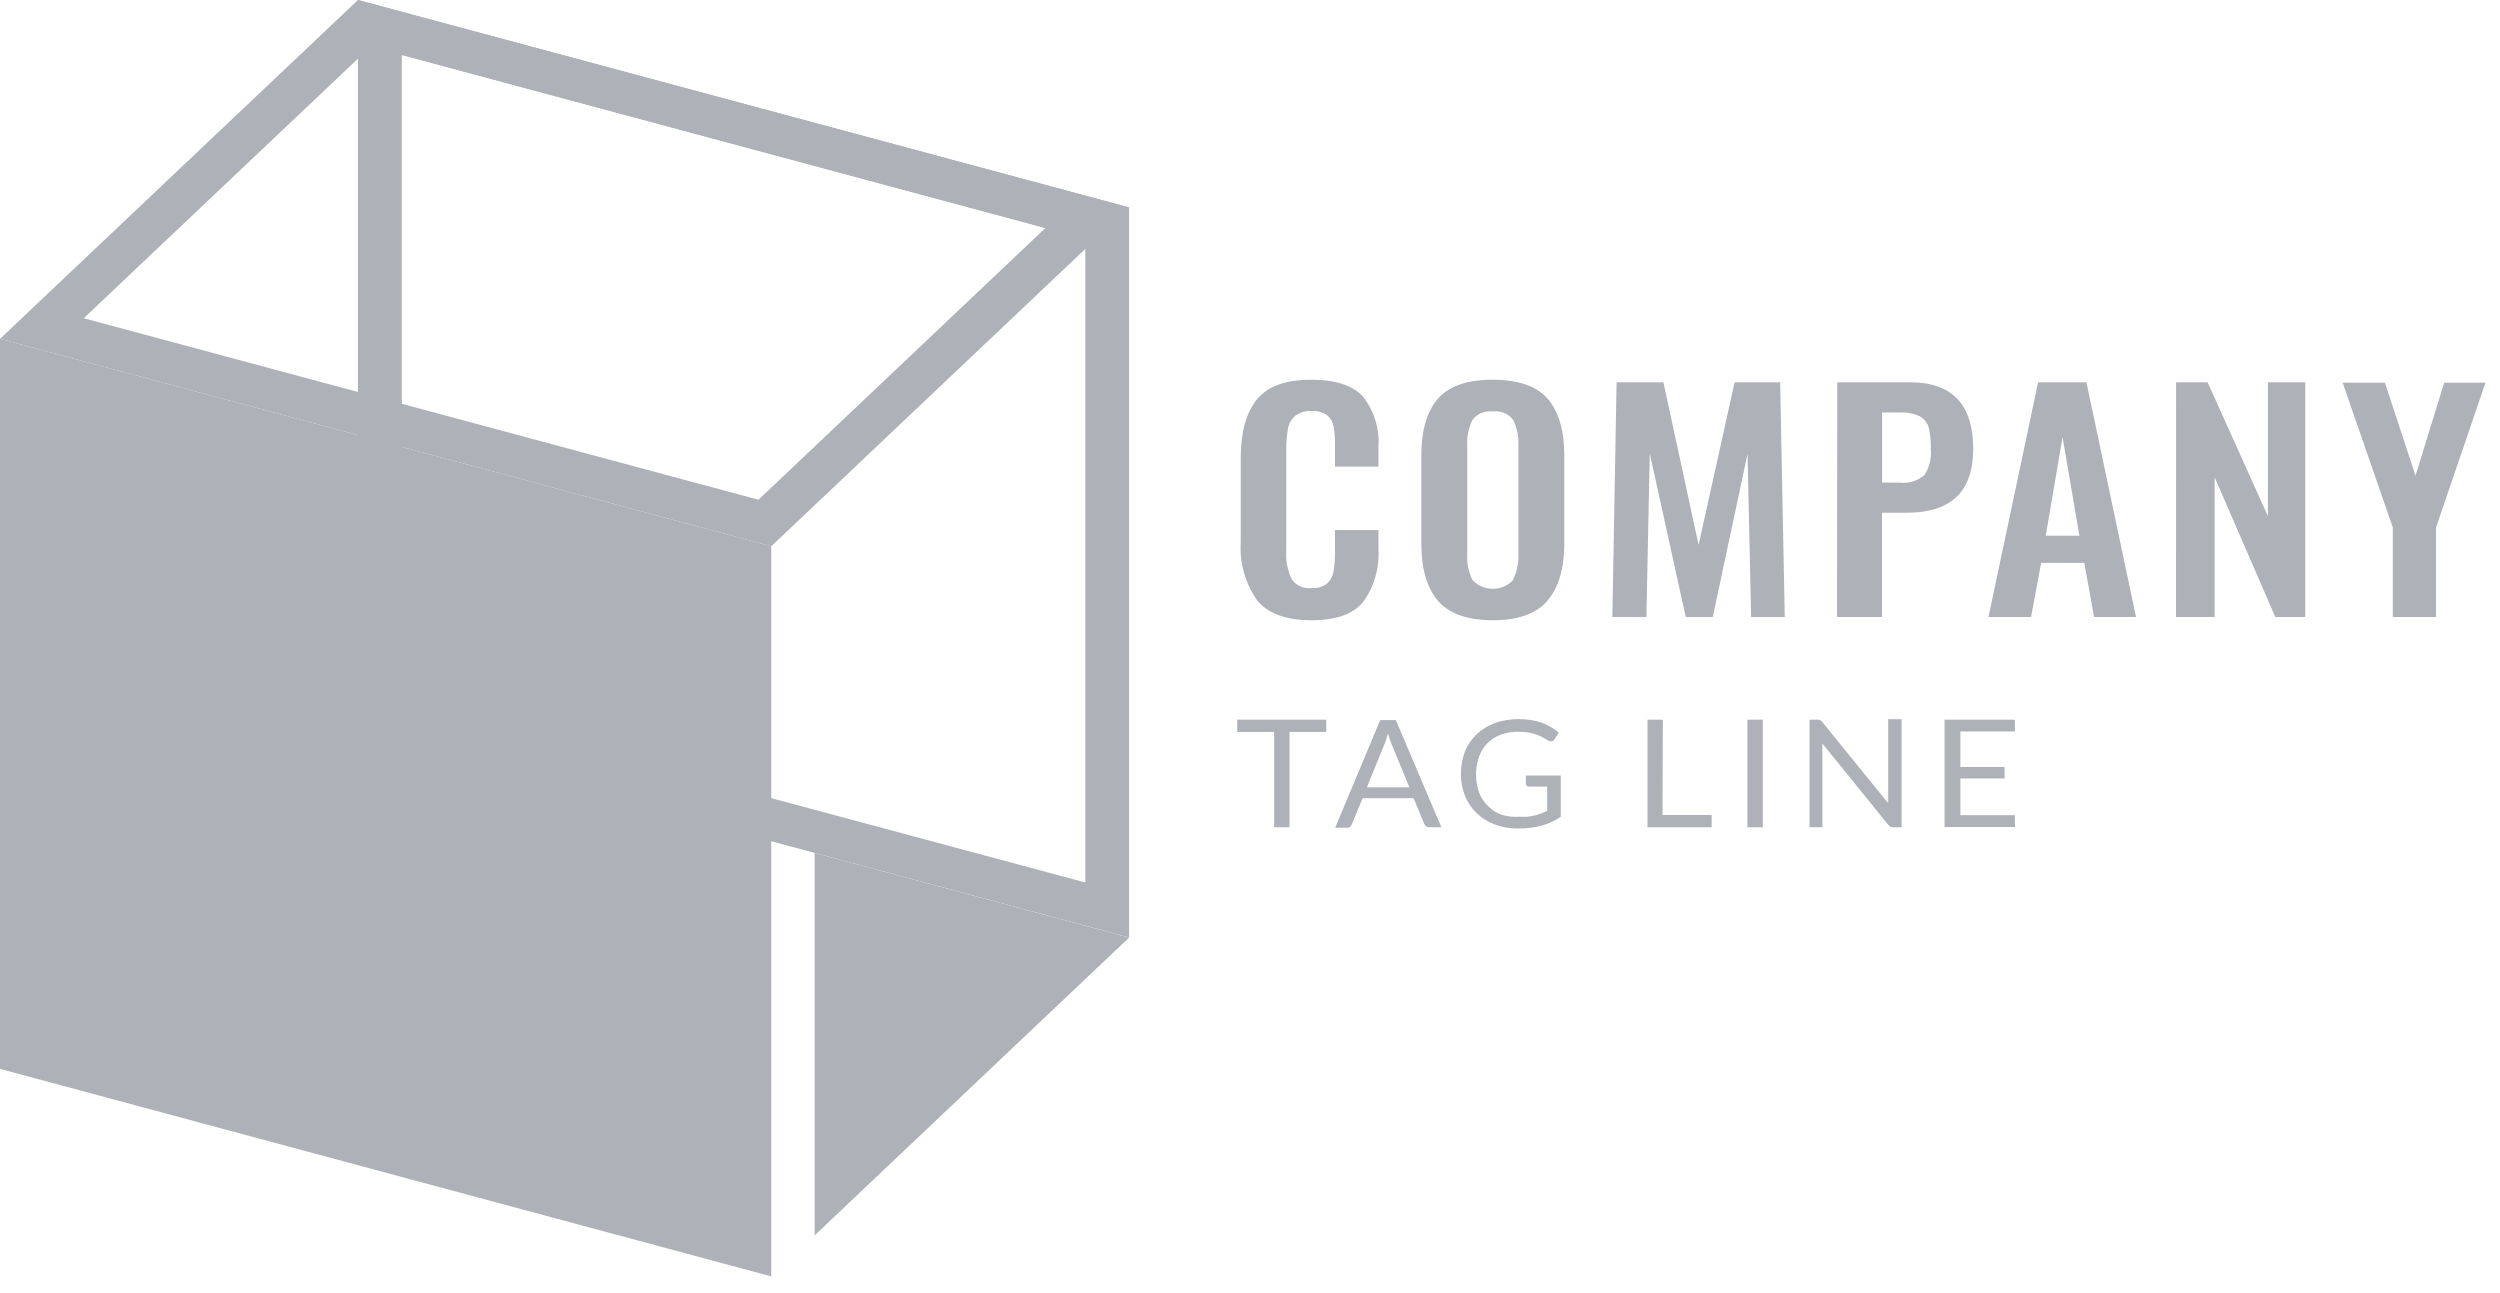
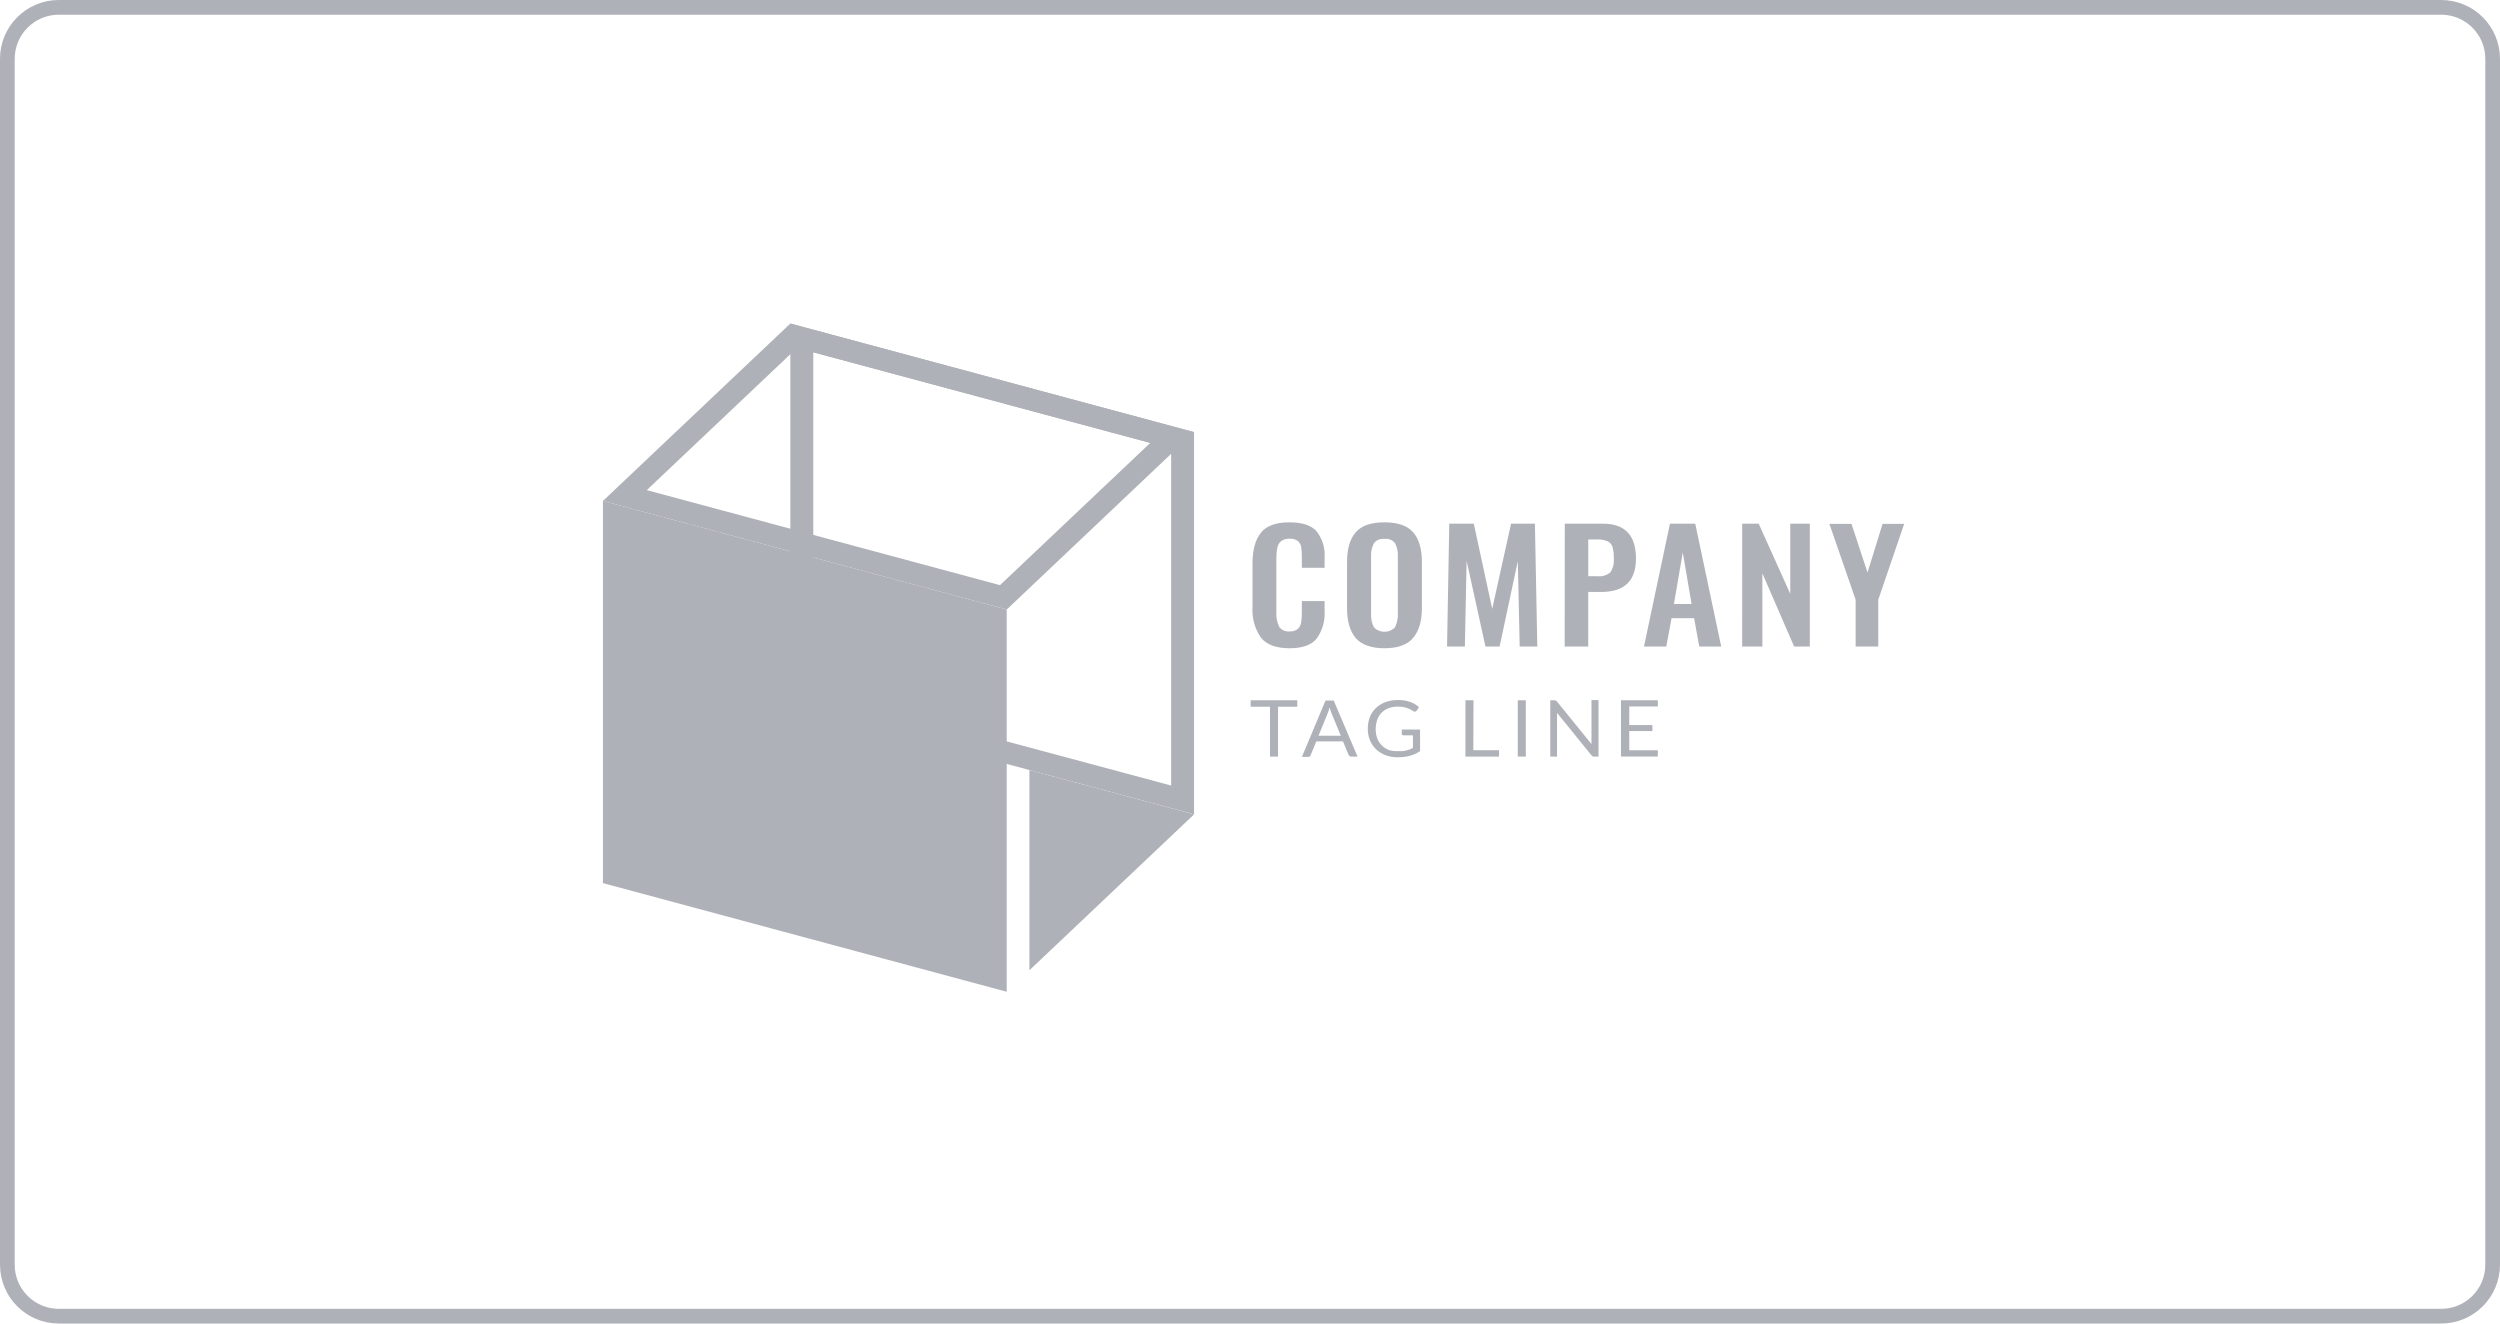
- <svg xmlns="http://www.w3.org/2000/svg" width="89" height="46" fill="none">
-   <path d="M44.74 21.353a3.259 3.259 0 01-.57-2.057v-2.982c0-.915.189-1.61.567-2.085.378-.475 1.028-.712 1.949-.71.865 0 1.48.202 1.843.607.396.516.589 1.147.544 1.784v.7h-1.547v-.71a3.961 3.961 0 00-.045-.694.69.69 0 00-.221-.413.836.836 0 00-.561-.16.886.886 0 00-.59.17.81.81 0 00-.257.455c-.044.243-.064.49-.06.737v3.62c-.025.349.044.698.198 1.016a.734.734 0 00.31.247.78.78 0 00.399.057.788.788 0 00.548-.164.748.748 0 00.23-.44c.037-.24.053-.483.049-.725v-.735h1.547v.67a2.914 2.914 0 01-.535 1.876c-.355.443-.961.664-1.852.664-.891 0-1.564-.236-1.946-.728zM51.186 21.384c-.391-.465-.587-1.141-.587-2.036V16.21c0-.886.196-1.556.587-2.011.39-.455 1.044-.682 1.961-.68.91 0 1.56.227 1.952.68.39.455.59 1.125.59 2.011v3.138c0 .886-.2 1.565-.597 2.033-.397.467-1.044.7-1.945.7-.9 0-1.567-.236-1.961-.697zm2.682-.753c.14-.29.204-.61.186-.928v-3.841a1.843 1.843 0 00-.183-.91.738.738 0 00-.316-.25.784.784 0 00-.408-.054.794.794 0 00-.41.054.75.75 0 00-.318.25c-.14.283-.204.596-.185.91v3.859c-.02.32.044.638.185.928a.96.96 0 00.327.23 1.008 1.008 0 00.796 0 .96.96 0 00.326-.23v-.018zM57.55 13.61h1.667L60.47 19.4l1.282-5.789h1.622l.163 8.356H62.34l-.128-5.807-1.238 5.807h-.961l-1.282-5.829-.119 5.829H57.4l.15-8.356zM65.406 13.61h2.596c1.496 0 2.244.791 2.244 2.373 0 1.515-.788 2.271-2.362 2.27h-.885v3.713h-1.602l.01-8.356zm2.218 3.571c.158.02.319.005.471-.04.152-.046.292-.122.41-.224.184-.282.265-.613.231-.943a2.858 2.858 0 00-.077-.759.634.634 0 00-.118-.229.675.675 0 00-.202-.168 1.53 1.53 0 00-.715-.134h-.622v2.497h.622zM72.556 13.61h1.721l1.766 8.356h-1.494l-.349-1.927h-1.535l-.36 1.927H70.79l1.766-8.356zm1.471 5.461l-.6-3.507-.599 3.507h1.199zM77.469 13.61h1.122l2.147 4.767V13.61h1.33v8.356h-1.067l-2.16-4.976v4.976h-1.375l.003-8.356zM85.184 18.78l-1.786-5.158h1.504l1.09 3.313 1.022-3.313h1.47l-1.762 5.158v3.186h-1.538V18.78zM47.215 25.62v.436h-1.308v3.395h-.548v-3.395h-1.314v-.437h3.17zM51.314 29.451h-.423a.176.176 0 01-.119-.036.195.195 0 01-.07-.088l-.378-.91H48.51l-.378.91a.257.257 0 01-.058.103.183.183 0 01-.119.037h-.423l1.603-3.832h.557l1.622 3.816zM48.66 28.03h1.513l-.64-1.56a2.964 2.964 0 01-.12-.36c-.022.072-.041.142-.06.202l-.058.161-.635 1.556zM54.077 29.075c.1.005.2.005.3 0a1.67 1.67 0 00.257-.045c.079-.019.156-.042.231-.07.07-.027.141-.06.215-.094v-.862h-.641a.12.12 0 01-.087-.03.087.087 0 01-.032-.07v-.294h1.244v1.468a2.355 2.355 0 01-.676.313 2.654 2.654 0 01-.401.079 4.405 4.405 0 01-.468.024 2.25 2.25 0 01-.808-.143 1.936 1.936 0 01-.64-.4 1.848 1.848 0 01-.414-.607 2.075 2.075 0 01-.147-.795 2.155 2.155 0 01.144-.801c.092-.227.233-.434.413-.607a1.91 1.91 0 01.641-.398c.275-.097.566-.146.859-.142.15 0 .298.01.446.033.13.02.258.053.38.097.113.04.22.091.321.152.099.06.192.127.28.2l-.155.237a.14.14 0 01-.052.052.15.15 0 01-.073.02.197.197 0 01-.099-.03 1.953 1.953 0 01-.157-.09 1.363 1.363 0 00-.215-.104 1.874 1.874 0 00-.295-.085 2.255 2.255 0 00-.407-.033 1.746 1.746 0 00-.618.106 1.337 1.337 0 00-.471.303c-.133.138-.235.3-.298.477a1.954 1.954 0 000 1.277c.07.18.179.345.32.483.132.131.291.235.468.303.204.067.42.092.635.076zM59.185 29.014h1.75v.437H58.65V25.62h.548l-.013 3.395zM62.756 29.451h-.548V25.62h.548v3.832zM64.794 25.637c.032.017.06.041.083.07l2.343 2.888a.973.973 0 010-.136v-2.855h.478v3.847h-.276a.238.238 0 01-.119-.021.315.315 0 01-.086-.073l-2.34-2.886v2.98h-.458v-3.832h.285a.23.23 0 01.09.018zM71.732 25.62v.42H69.79v1.266h1.574v.407H69.79v1.307h1.942v.422h-2.506V25.62h2.506zM14.303 1.954l24.335 6.541v22.922L14.305 24.88V1.954zM12.743 0v25.992l27.453 7.382V7.384L12.743 0z" fill="#AFB1B8" />
-   <path d="M27.456 45.44L0 38.052v-25.99l27.456 7.385V45.44z" fill="#AFB1B8" />
-   <path d="M13.198 1.66l24.017 6.459-10.214 9.672-24.02-6.462 10.217-9.67zM12.743 0L0 12.063l27.456 7.385 12.74-12.063L12.743 0zM29.002 43.978l11.194-10.6-11.194-3.013v13.613z" fill="#AFB1B8" />
+ <svg xmlns="http://www.w3.org/2000/svg" width="170" height="90" fill="none">
+   <rect x=".5" y=".5" width="169" height="89" rx="3.5" stroke="#AFB1B8" />
+   <path d="M85.74 43.353a3.259 3.259 0 01-.57-2.057v-2.983c0-.914.189-1.609.567-2.084.378-.475 1.028-.712 1.949-.71.865 0 1.48.202 1.843.607.396.516.589 1.147.544 1.784v.7h-1.547v-.71a3.961 3.961 0 00-.045-.694.69.69 0 00-.221-.413.836.836 0 00-.561-.16.886.886 0 00-.59.17.81.81 0 00-.256.455c-.045.243-.065.49-.061.737v3.62c-.025.349.043.698.198 1.016a.734.734 0 00.31.246.78.78 0 00.399.058.788.788 0 00.548-.164.748.748 0 00.23-.44c.037-.24.053-.483.048-.725v-.735h1.548v.67a2.914 2.914 0 01-.535 1.876c-.355.443-.961.664-1.852.664-.891 0-1.564-.236-1.946-.728zM92.186 43.384c-.391-.465-.587-1.141-.587-2.036V38.21c0-.886.196-1.556.587-2.011.39-.455 1.044-.682 1.961-.68.91 0 1.56.227 1.952.68.39.455.59 1.125.59 2.011v3.138c0 .886-.2 1.565-.597 2.033-.397.467-1.044.7-1.945.7-.9 0-1.567-.236-1.961-.697zm2.682-.753c.14-.29.204-.61.186-.928V37.86a1.843 1.843 0 00-.183-.91.738.738 0 00-.316-.25.784.784 0 00-.408-.053.794.794 0 00-.41.054.75.75 0 00-.317.25c-.141.283-.205.596-.186.91v3.859c-.02.32.044.638.186.928a.96.96 0 00.326.23 1.008 1.008 0 00.796 0 .96.96 0 00.326-.23v-.018zM98.55 35.61h1.667l1.253 5.79 1.282-5.79h1.622l.163 8.356h-1.198l-.128-5.807-1.238 5.807h-.961l-1.282-5.828-.119 5.828H98.4l.15-8.355zM106.406 35.61h2.596c1.496 0 2.243.791 2.243 2.373 0 1.515-.787 2.271-2.362 2.27h-.884v3.713h-1.603l.01-8.355zm2.218 3.571c.158.02.319.006.471-.04.152-.045.292-.122.41-.224.184-.282.265-.613.231-.943a2.85 2.85 0 00-.077-.758.635.635 0 00-.118-.23.676.676 0 00-.202-.168 1.532 1.532 0 00-.715-.133h-.622v2.496h.622zM113.556 35.61h1.721l1.766 8.356h-1.494l-.349-1.927h-1.535l-.359 1.927h-1.516l1.766-8.355zm1.471 5.462l-.599-3.508-.6 3.508h1.199zM118.469 35.61h1.122l2.147 4.767V35.61h1.33v8.355h-1.067l-2.16-4.976v4.976h-1.375l.003-8.355zM126.184 40.78l-1.786-5.158h1.504l1.089 3.313 1.023-3.313h1.471l-1.763 5.158v3.186h-1.538V40.78zM88.215 47.619v.437h-1.308v3.395h-.548v-3.395h-1.314v-.437h3.17zM92.314 51.451h-.423a.177.177 0 01-.119-.036.196.196 0 01-.07-.088l-.378-.91H89.51l-.378.91a.258.258 0 01-.058.103.183.183 0 01-.119.036h-.423l1.603-3.831h.557l1.622 3.816zm-2.654-1.423h1.513l-.64-1.56a2.964 2.964 0 01-.12-.36l-.06.203-.058.16-.635 1.557zM95.077 51.075c.1.005.2.005.3 0 .088-.009.173-.024.257-.046a1.82 1.82 0 00.231-.07c.07-.027.141-.06.215-.094v-.861h-.641a.12.12 0 01-.087-.03.087.087 0 01-.032-.07v-.295h1.244v1.469a2.355 2.355 0 01-.676.312 2.655 2.655 0 01-.401.08 4.459 4.459 0 01-.468.024 2.252 2.252 0 01-.808-.143 1.937 1.937 0 01-.64-.4 1.849 1.849 0 01-.414-.607 2.076 2.076 0 01-.147-.795 2.155 2.155 0 01.144-.801c.092-.228.233-.434.413-.607.183-.173.401-.308.641-.398.275-.098.566-.146.859-.143.15 0 .298.011.446.034.13.02.258.053.38.097.113.04.22.09.321.152.099.06.192.127.28.2l-.155.237a.14.14 0 01-.052.052.15.15 0 01-.073.02.196.196 0 01-.099-.03 1.923 1.923 0 01-.157-.09 1.372 1.372 0 00-.215-.104 1.873 1.873 0 00-.295-.085 2.255 2.255 0 00-.407-.033 1.743 1.743 0 00-.618.106 1.337 1.337 0 00-.471.303c-.133.138-.235.3-.298.477a1.954 1.954 0 000 1.277c.07.18.179.345.32.483.132.131.291.234.468.303.204.066.42.092.635.076zM100.185 51.014h1.75v.437H99.65v-3.832h.548l-.013 3.395zM103.756 51.45h-.548V47.62h.548v3.832zM105.794 47.637a.27.27 0 01.083.07l2.343 2.889a1.036 1.036 0 010-.137v-2.855h.478v3.847h-.276a.242.242 0 01-.119-.021.318.318 0 01-.086-.073l-2.34-2.885v2.979h-.458V47.62h.285c.031 0 .062.006.09.018zM112.732 47.619v.422h-1.942v1.265h1.574v.406h-1.574v1.308h1.942v.422h-2.506v-3.823h2.506zM55.303 23.954l24.335 6.541v22.922L55.303 46.88V23.954zM53.743 22v25.992l27.453 7.382v-25.99L53.743 22z" fill="#AFB1B8" />
+   <path d="M68.457 67.44L41 60.052v-25.99l27.457 7.385V67.44z" fill="#AFB1B8" />
+   <path d="M54.198 23.66l24.018 6.459L68 39.79l-24.02-6.462 10.217-9.67zM53.743 22L41 34.063l27.457 7.385 12.739-12.063L53.743 22zM70.001 65.978l11.195-10.6-11.195-3.013v13.613z" fill="#AFB1B8" />
</svg>
